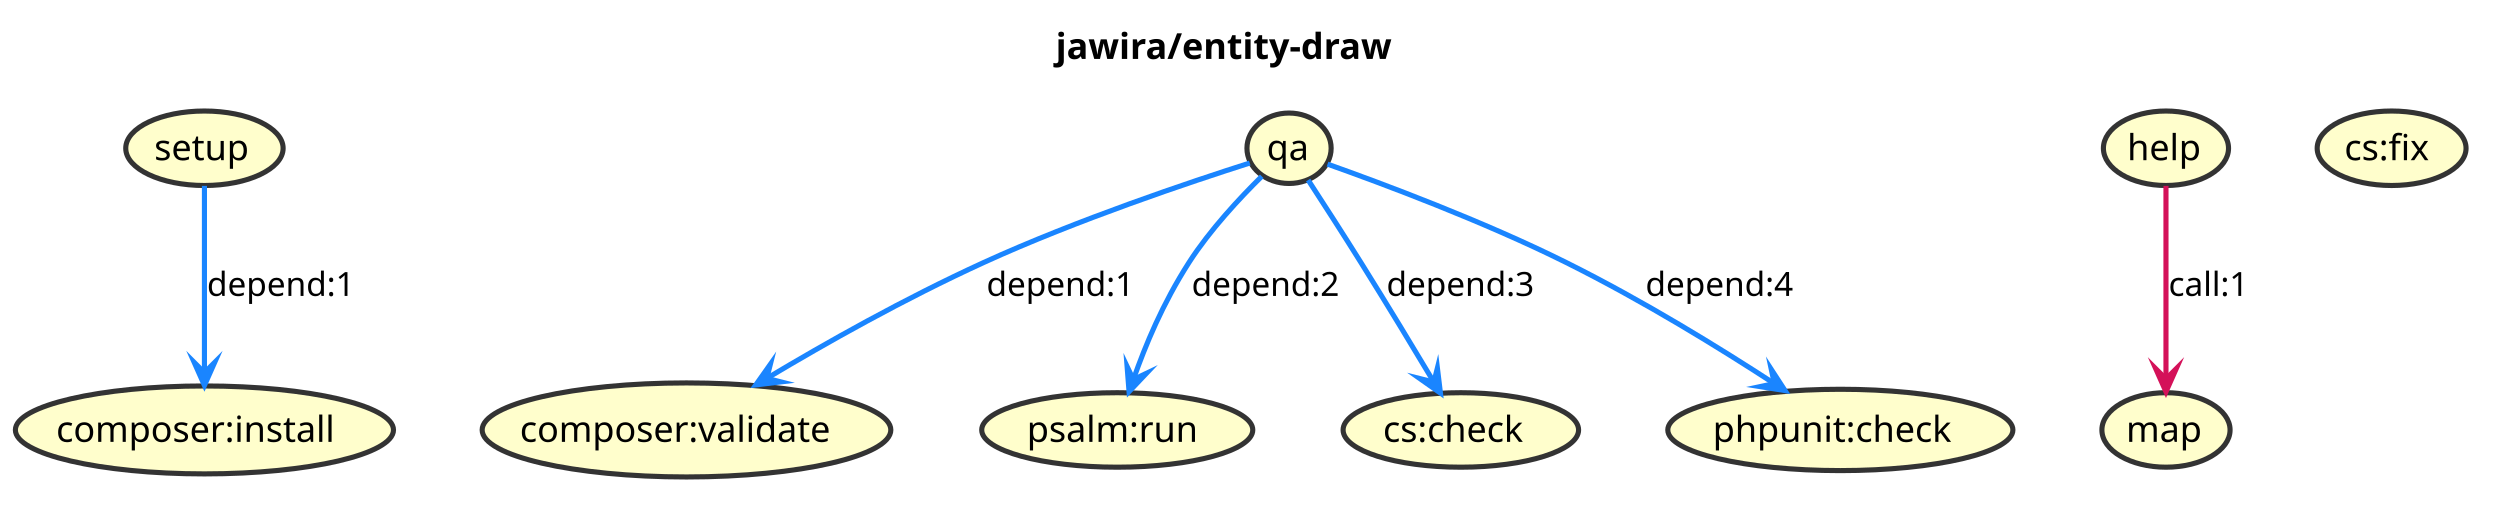
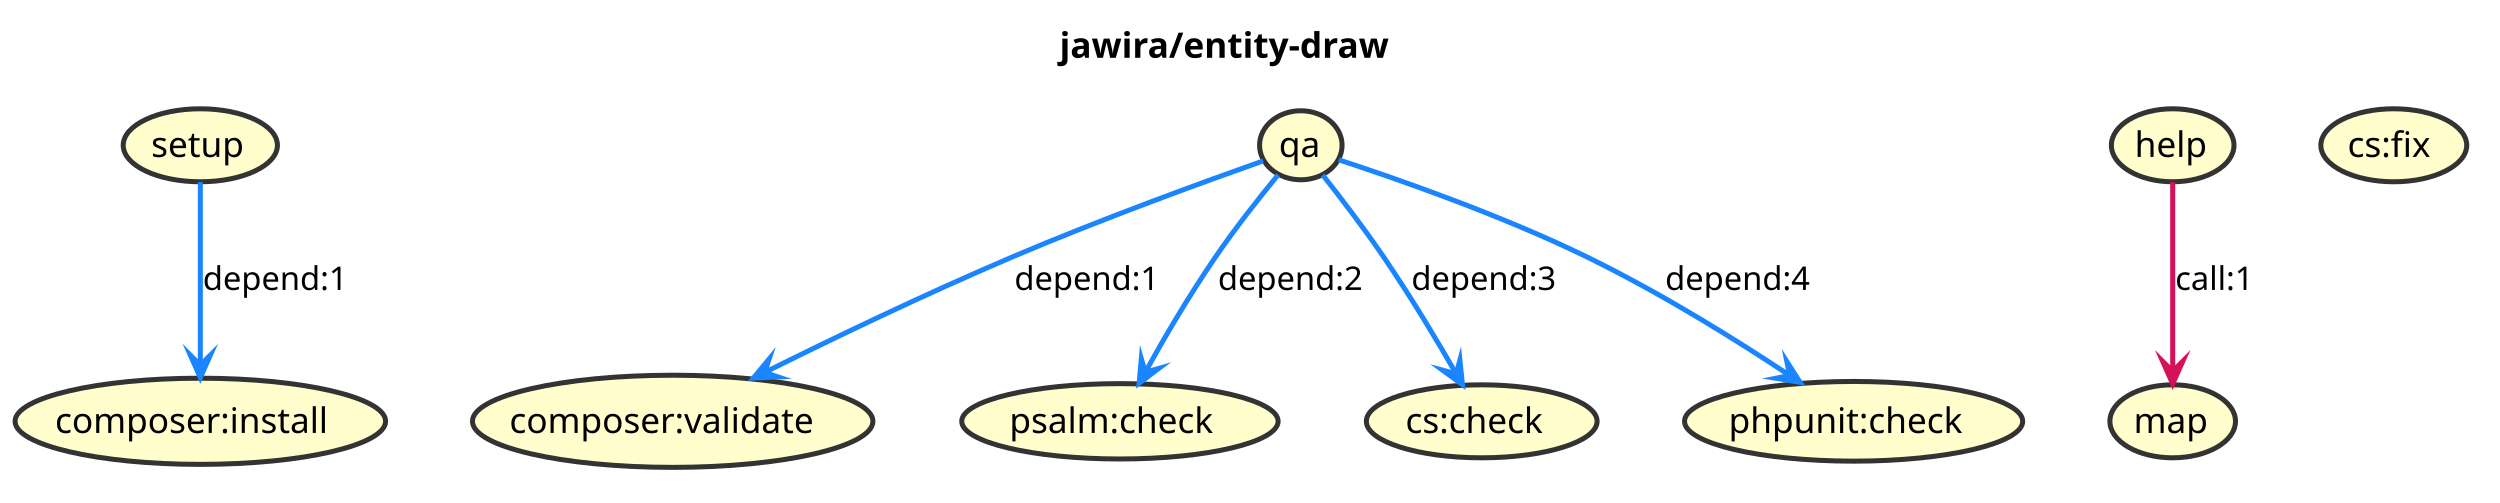
- <svg xmlns="http://www.w3.org/2000/svg" version="1.1" data-diagram-type="DESCRIPTION" style="width:975px;height:200px;background:#FFFFFF;" width="975px" height="200px" viewBox="0 0 975 200" zoomAndPan="magnify" preserveAspectRatio="none" contentStyleType="text/css">
+ <svg xmlns="http://www.w3.org/2000/svg" version="1.1" data-diagram-type="DESCRIPTION" style="width:995px;height:200px;background:#FFFFFF;" width="995px" height="200px" viewBox="0 0 995 200" zoomAndPan="magnify" preserveAspectRatio="none" contentStyleType="text/css">
  <defs />
-   <g>
+   <g font-family="sans-serif" lengthAdjust="spacing">
    <g class="title" data-source-line="1">
-       <text x="411.714" y="22.995" fill="#000000" font-size="14" lengthAdjust="spacing" textLength="145.332" font-weight="700" font-family="sans-serif">jawira/entity-draw</text>
+       <text x="421.714" y="22.995" fill="#000" font-size="14" textLength="145.332" font-weight="700">jawira/entity-draw</text>
    </g>
    <g class="entity" data-qualified-name="setup" id="ent0001" data-source-line="16">
-       <ellipse cx="79.728" cy="57.821" rx="30.688" ry="14.524" fill="#FFFECC" style="stroke:#333333;stroke-width:2;" />
-       <text x="60.15" y="62.469" fill="#000000" font-size="14" lengthAdjust="spacing" textLength="39.156" font-family="sans-serif">setup</text>
+       <ellipse cx="79.728" cy="57.821" rx="30.688" ry="14.524" fill="#FFFECC" style="stroke:#333;stroke-width:2;" />
+       <text x="60.15" y="62.469" fill="#000" font-size="14" textLength="39.156">setup</text>
    </g>
    <g class="entity" data-qualified-name="composer.install" id="ent0002" data-source-line="16">
-       <ellipse cx="79.731" cy="167.673" rx="73.731" ry="17.146" fill="#FFFECC" style="stroke:#333333;stroke-width:2;" />
-       <text x="21.913" y="172.321" fill="#000000" font-size="14" lengthAdjust="spacing" textLength="115.637" font-family="sans-serif">composer:install</text>
+       <ellipse cx="79.731" cy="167.673" rx="73.731" ry="17.146" fill="#FFFECC" style="stroke:#333;stroke-width:2;" />
+       <text x="21.913" y="172.322" fill="#000" font-size="14" textLength="115.637">composer:install</text>
    </g>
    <g class="entity" data-qualified-name="qa" id="ent0004" data-source-line="17">
-       <ellipse cx="502.727" cy="57.82" rx="16.417" ry="13.733" fill="#FFFECC" style="stroke:#333333;stroke-width:2;" />
-       <text x="493.994" y="62.469" fill="#000000" font-size="14" lengthAdjust="spacing" textLength="17.466" font-family="sans-serif">qa</text>
+       <ellipse cx="517.727" cy="57.82" rx="16.417" ry="13.733" fill="#FFFECC" style="stroke:#333;stroke-width:2;" />
+       <text x="508.994" y="62.469" fill="#000" font-size="14" textLength="17.466">qa</text>
    </g>
    <g class="entity" data-qualified-name="composer.validate" id="ent0005" data-source-line="17">
-       <ellipse cx="267.73" cy="167.675" rx="79.69" ry="18.338" fill="#FFFECC" style="stroke:#333333;stroke-width:2;" />
-       <text x="202.757" y="172.323" fill="#000000" font-size="14" lengthAdjust="spacing" textLength="129.944" font-family="sans-serif">composer:validate</text>
+       <ellipse cx="267.73" cy="167.675" rx="79.69" ry="18.338" fill="#FFFECC" style="stroke:#333;stroke-width:2;" />
+       <text x="202.758" y="172.323" fill="#000" font-size="14" textLength="129.944">composer:validate</text>
    </g>
-     <g class="entity" data-qualified-name="psalm.run" id="ent0007" data-source-line="18">
-       <ellipse cx="435.725" cy="167.68" rx="52.855" ry="14.524" fill="#FFFECC" style="stroke:#333333;stroke-width:2;" />
-       <text x="400.472" y="172.329" fill="#000000" font-size="14" lengthAdjust="spacing" textLength="70.506" font-family="sans-serif">psalm:run</text>
+     <g class="entity" data-qualified-name="psalm.check" id="ent0007" data-source-line="18">
+       <ellipse cx="445.733" cy="167.68" rx="62.963" ry="14.993" fill="#FFFECC" style="stroke:#333;stroke-width:2;" />
+       <text x="401.737" y="172.328" fill="#000" font-size="14" textLength="87.992">psalm:check</text>
    </g>
    <g class="entity" data-qualified-name="cs.check" id="ent0009" data-source-line="19">
-       <ellipse cx="569.729" cy="167.68" rx="45.919" ry="14.524" fill="#FFFECC" style="stroke:#333333;stroke-width:2;" />
-       <text x="539.381" y="172.329" fill="#000000" font-size="14" lengthAdjust="spacing" textLength="60.696" font-family="sans-serif">cs:check</text>
+       <ellipse cx="589.729" cy="167.681" rx="45.919" ry="14.524" fill="#FFFECC" style="stroke:#333;stroke-width:2;" />
+       <text x="559.381" y="172.329" fill="#000" font-size="14" textLength="60.696">cs:check</text>
    </g>
    <g class="entity" data-qualified-name="phpunit.check" id="ent0011" data-source-line="20">
-       <ellipse cx="717.735" cy="167.676" rx="67.295" ry="15.859" fill="#FFFECC" style="stroke:#333333;stroke-width:2;" />
-       <text x="667.996" y="172.324" fill="#000000" font-size="14" lengthAdjust="spacing" textLength="99.477" font-family="sans-serif">phpunit:check</text>
+       <ellipse cx="737.735" cy="167.676" rx="67.295" ry="15.859" fill="#FFFECC" style="stroke:#333;stroke-width:2;" />
+       <text x="687.997" y="172.324" fill="#000" font-size="14" textLength="99.477">phpunit:check</text>
    </g>
    <g class="entity" data-qualified-name="help" id="ent0013" data-source-line="21">
-       <ellipse cx="844.729" cy="57.821" rx="24.399" ry="14.524" fill="#FFFECC" style="stroke:#333333;stroke-width:2;" />
-       <text x="829.598" y="62.469" fill="#000000" font-size="14" lengthAdjust="spacing" textLength="30.263" font-family="sans-serif">help</text>
+       <ellipse cx="864.729" cy="57.821" rx="24.399" ry="14.524" fill="#FFFECC" style="stroke:#333;stroke-width:2;" />
+       <text x="849.598" y="62.469" fill="#000" font-size="14" textLength="30.263">help</text>
    </g>
    <g class="entity" data-qualified-name="map" id="ent0014" data-source-line="21">
-       <ellipse cx="844.734" cy="167.68" rx="24.994" ry="14.524" fill="#FFFECC" style="stroke:#333333;stroke-width:2;" />
-       <text x="829.182" y="172.329" fill="#000000" font-size="14" lengthAdjust="spacing" textLength="31.104" font-family="sans-serif">map</text>
+       <ellipse cx="864.734" cy="167.681" rx="24.994" ry="14.524" fill="#FFFECC" style="stroke:#333;stroke-width:2;" />
+       <text x="849.182" y="172.329" fill="#000" font-size="14" textLength="31.104">map</text>
    </g>
    <g class="entity" data-qualified-name="cs.fix" id="ent0016" data-source-line="29">
-       <ellipse cx="932.73" cy="57.821" rx="29.03" ry="14.524" fill="#FFFECC" style="stroke:#333333;stroke-width:2;" />
-       <text x="914.324" y="62.469" fill="#000000" font-size="14" lengthAdjust="spacing" textLength="36.812" font-family="sans-serif">cs:fix</text>
+       <ellipse cx="952.73" cy="57.821" rx="29.03" ry="14.524" fill="#FFFECC" style="stroke:#333;stroke-width:2;" />
+       <text x="934.324" y="62.469" fill="#000" font-size="14" textLength="36.812">cs:fix</text>
    </g>
    <g class="link" data-entity-1="ent0001" data-entity-2="ent0002" id="lnk3" data-source-line="16" data-link-type="dependency">
      <path d="M79.73,72.477 C79.73,92.317 79.73,124.057 79.73,145.317" style="stroke:#1A85FF;stroke-width:2;" fill="none" id="setup-to-composer:install" />
      <polygon points="79.73,150.317,83.73,141.317,79.73,145.317,75.73,141.317,79.73,150.317" fill="#1A85FF" style="stroke:#1A85FF;stroke-width:2;stroke-linejoin:miter;stroke-miterlimit:10;" />
-       <text x="80.73" y="115.404" fill="#000000" font-size="13" lengthAdjust="spacing" textLength="61.642" font-family="sans-serif">depend:1</text>
+       <text x="80.73" y="115.404" fill="#000" font-size="13" textLength="61.642">depend:1</text>
    </g>
    <g class="link" data-entity-1="ent0004" data-entity-2="ent0005" id="lnk6" data-source-line="17" data-link-type="dependency">
-       <path d="M487.4,63.577 C464.44,70.887 419.95,85.797 383.73,102.337 C352.31,116.697 322.185,133.756 299.055,147.546" style="stroke:#1A85FF;stroke-width:2;" fill="none" id="qa-to-composer:validate" />
-       <polygon points="294.76,150.107,304.539,148.934,299.055,147.546,300.442,142.062,294.76,150.107" fill="#1A85FF" style="stroke:#1A85FF;stroke-width:2;stroke-linejoin:miter;stroke-miterlimit:10;" />
-       <text x="384.73" y="115.404" fill="#000000" font-size="13" lengthAdjust="spacing" textLength="61.642" font-family="sans-serif">depend:1</text>
+       <path d="M502.69,64.057 C480.57,71.867 438.07,87.267 402.73,102.337 C367.03,117.577 331.467,134.731 304.327,148.221" style="stroke:#1A85FF;stroke-width:2;" fill="none" id="qa-to-composer:validate" />
+       <polygon points="299.85,150.447,309.69,150.023,304.327,148.221,306.129,142.859,299.85,150.447" fill="#1A85FF" style="stroke:#1A85FF;stroke-width:2;stroke-linejoin:miter;stroke-miterlimit:10;" />
+       <text x="403.73" y="115.404" fill="#000" font-size="13" textLength="61.642">depend:1</text>
    </g>
    <g class="link" data-entity-1="ent0004" data-entity-2="ent0007" id="lnk8" data-source-line="18" data-link-type="dependency">
-       <path d="M492.09,68.777 C483.61,77.127 471.84,89.707 463.73,102.337 C453.34,118.537 446.78,134.534 442,148.024" style="stroke:#1A85FF;stroke-width:2;" fill="none" id="qa-to-psalm:run" />
-       <polygon points="440.33,152.737,447.106,145.59,442,148.024,439.566,142.918,440.33,152.737" fill="#1A85FF" style="stroke:#1A85FF;stroke-width:2;stroke-linejoin:miter;stroke-miterlimit:10;" />
-       <text x="464.73" y="115.404" fill="#000000" font-size="13" lengthAdjust="spacing" textLength="61.642" font-family="sans-serif">depend:2</text>
+       <path d="M508.66,69.617 C501.57,78.247 491.62,90.777 483.73,102.337 C472.33,119.067 463.13,134.922 455.8,148.172" style="stroke:#1A85FF;stroke-width:2;" fill="none" id="qa-to-psalm:check" />
+       <polygon points="453.38,152.547,461.237,146.608,455.8,148.172,454.237,142.735,453.38,152.547" fill="#1A85FF" style="stroke:#1A85FF;stroke-width:2;stroke-linejoin:miter;stroke-miterlimit:10;" />
+       <text x="484.73" y="115.404" fill="#000" font-size="13" textLength="61.642">depend:2</text>
    </g>
    <g class="link" data-entity-1="ent0004" data-entity-2="ent0009" id="lnk10" data-source-line="19" data-link-type="dependency">
-       <path d="M510.18,70.217 C515.87,78.967 523.88,91.367 530.73,102.337 C541.66,119.847 551.394,135.956 559.204,149.016" style="stroke:#1A85FF;stroke-width:2;" fill="none" id="qa-to-cs:check" />
-       <polygon points="561.77,153.307,560.584,143.53,559.204,149.016,553.718,147.636,561.77,153.307" fill="#1A85FF" style="stroke:#1A85FF;stroke-width:2;stroke-linejoin:miter;stroke-miterlimit:10;" />
-       <text x="540.73" y="115.404" fill="#000000" font-size="13" lengthAdjust="spacing" textLength="61.642" font-family="sans-serif">depend:3</text>
+       <path d="M526.46,69.677 C533.31,78.347 542.95,90.887 550.73,102.337 C562.33,119.407 571.978,135.582 579.568,148.782" style="stroke:#1A85FF;stroke-width:2;" fill="none" id="qa-to-cs:check" />
+       <polygon points="582.06,153.117,581.041,143.321,579.568,148.782,574.106,147.309,582.06,153.117" fill="#1A85FF" style="stroke:#1A85FF;stroke-width:2;stroke-linejoin:miter;stroke-miterlimit:10;" />
+       <text x="561.73" y="115.404" fill="#000" font-size="13" textLength="61.642">depend:3</text>
    </g>
    <g class="link" data-entity-1="ent0004" data-entity-2="ent0011" id="lnk12" data-source-line="20" data-link-type="dependency">
-       <path d="M517.73,64.007 C538.89,71.517 578.52,86.297 610.73,102.337 C641.39,117.617 670.768,135.811 691.978,149.601" style="stroke:#1A85FF;stroke-width:2;" fill="none" id="qa-to-phpunit:check" />
-       <polygon points="696.17,152.327,690.805,144.068,691.978,149.601,686.444,150.775,696.17,152.327" fill="#1A85FF" style="stroke:#1A85FF;stroke-width:2;stroke-linejoin:miter;stroke-miterlimit:10;" />
-       <text x="641.73" y="115.404" fill="#000000" font-size="13" lengthAdjust="spacing" textLength="61.642" font-family="sans-serif">depend:4</text>
+       <path d="M532.85,63.617 C555.03,70.867 597.48,85.577 631.73,102.337 C662.28,117.297 691.333,135.534 712.283,149.424" style="stroke:#1A85FF;stroke-width:2;" fill="none" id="qa-to-phpunit:check" />
+       <polygon points="716.45,152.187,711.159,143.88,712.283,149.424,706.739,150.547,716.45,152.187" fill="#1A85FF" style="stroke:#1A85FF;stroke-width:2;stroke-linejoin:miter;stroke-miterlimit:10;" />
+       <text x="662.73" y="115.404" fill="#000" font-size="13" textLength="61.642">depend:4</text>
    </g>
    <g class="link" data-entity-1="ent0013" data-entity-2="ent0014" id="lnk15" data-source-line="21" data-link-type="dependency">
-       <path d="M844.73,72.477 C844.73,93.117 844.73,127.017 844.73,147.787" style="stroke:#D41159;stroke-width:2;" fill="none" id="help-to-map" />
-       <polygon points="844.73,152.787,848.73,143.787,844.73,147.787,840.73,143.787,844.73,152.787" fill="#D41159" style="stroke:#D41159;stroke-width:2;stroke-linejoin:miter;stroke-miterlimit:10;" />
-       <text x="845.73" y="115.404" fill="#000000" font-size="13" lengthAdjust="spacing" textLength="34.988" font-family="sans-serif">call:1</text>
+       <path d="M864.73,72.477 C864.73,93.117 864.73,127.017 864.73,147.787" style="stroke:#D41159;stroke-width:2;" fill="none" id="help-to-map" />
+       <polygon points="864.73,152.787,868.73,143.787,864.73,147.787,860.73,143.787,864.73,152.787" fill="#D41159" style="stroke:#D41159;stroke-width:2;stroke-linejoin:miter;stroke-miterlimit:10;" />
+       <text x="865.73" y="115.404" fill="#000" font-size="13" textLength="34.988">call:1</text>
    </g>
  </g>
</svg>
